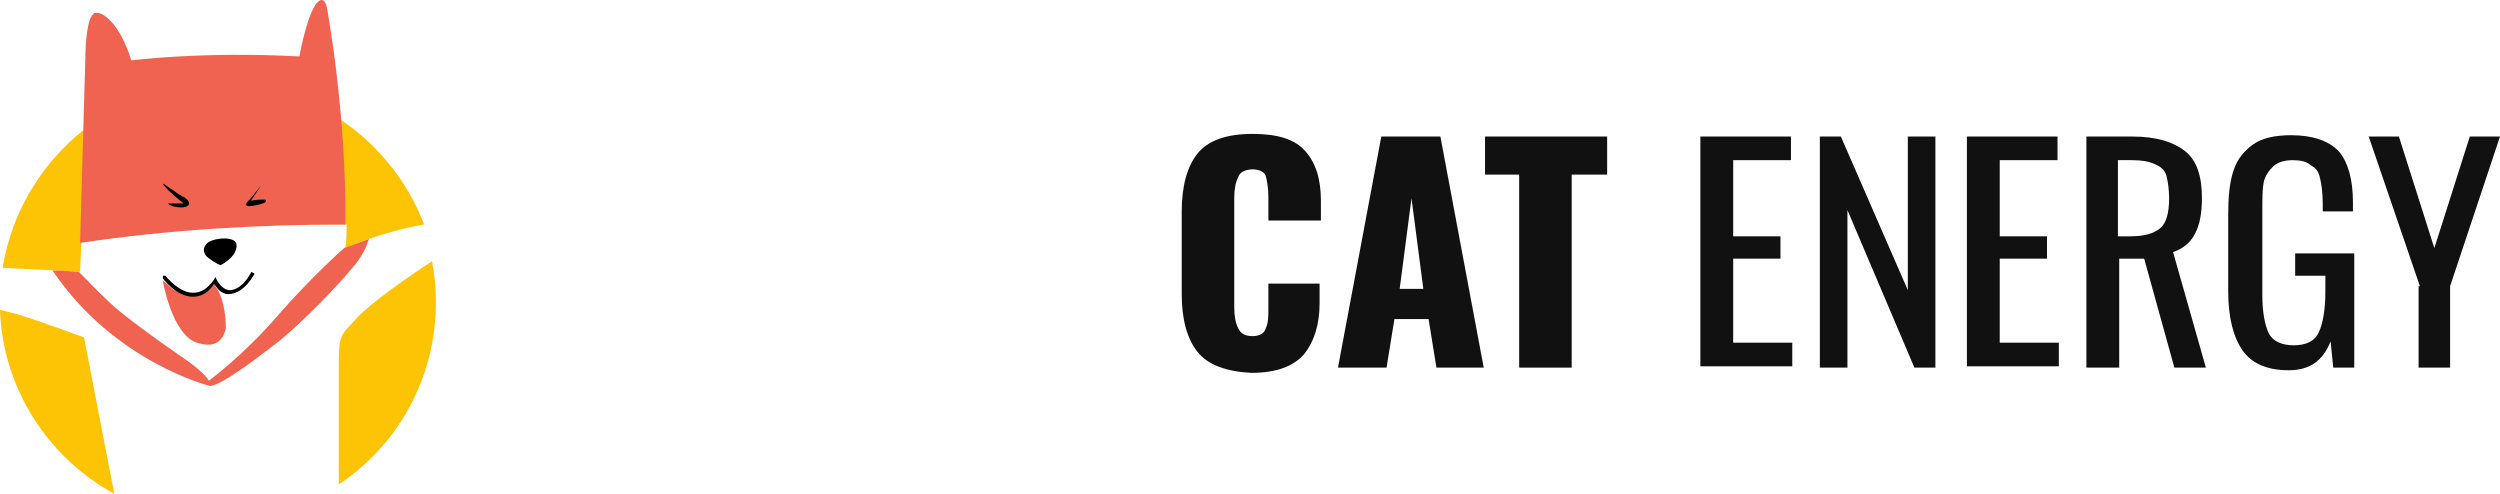
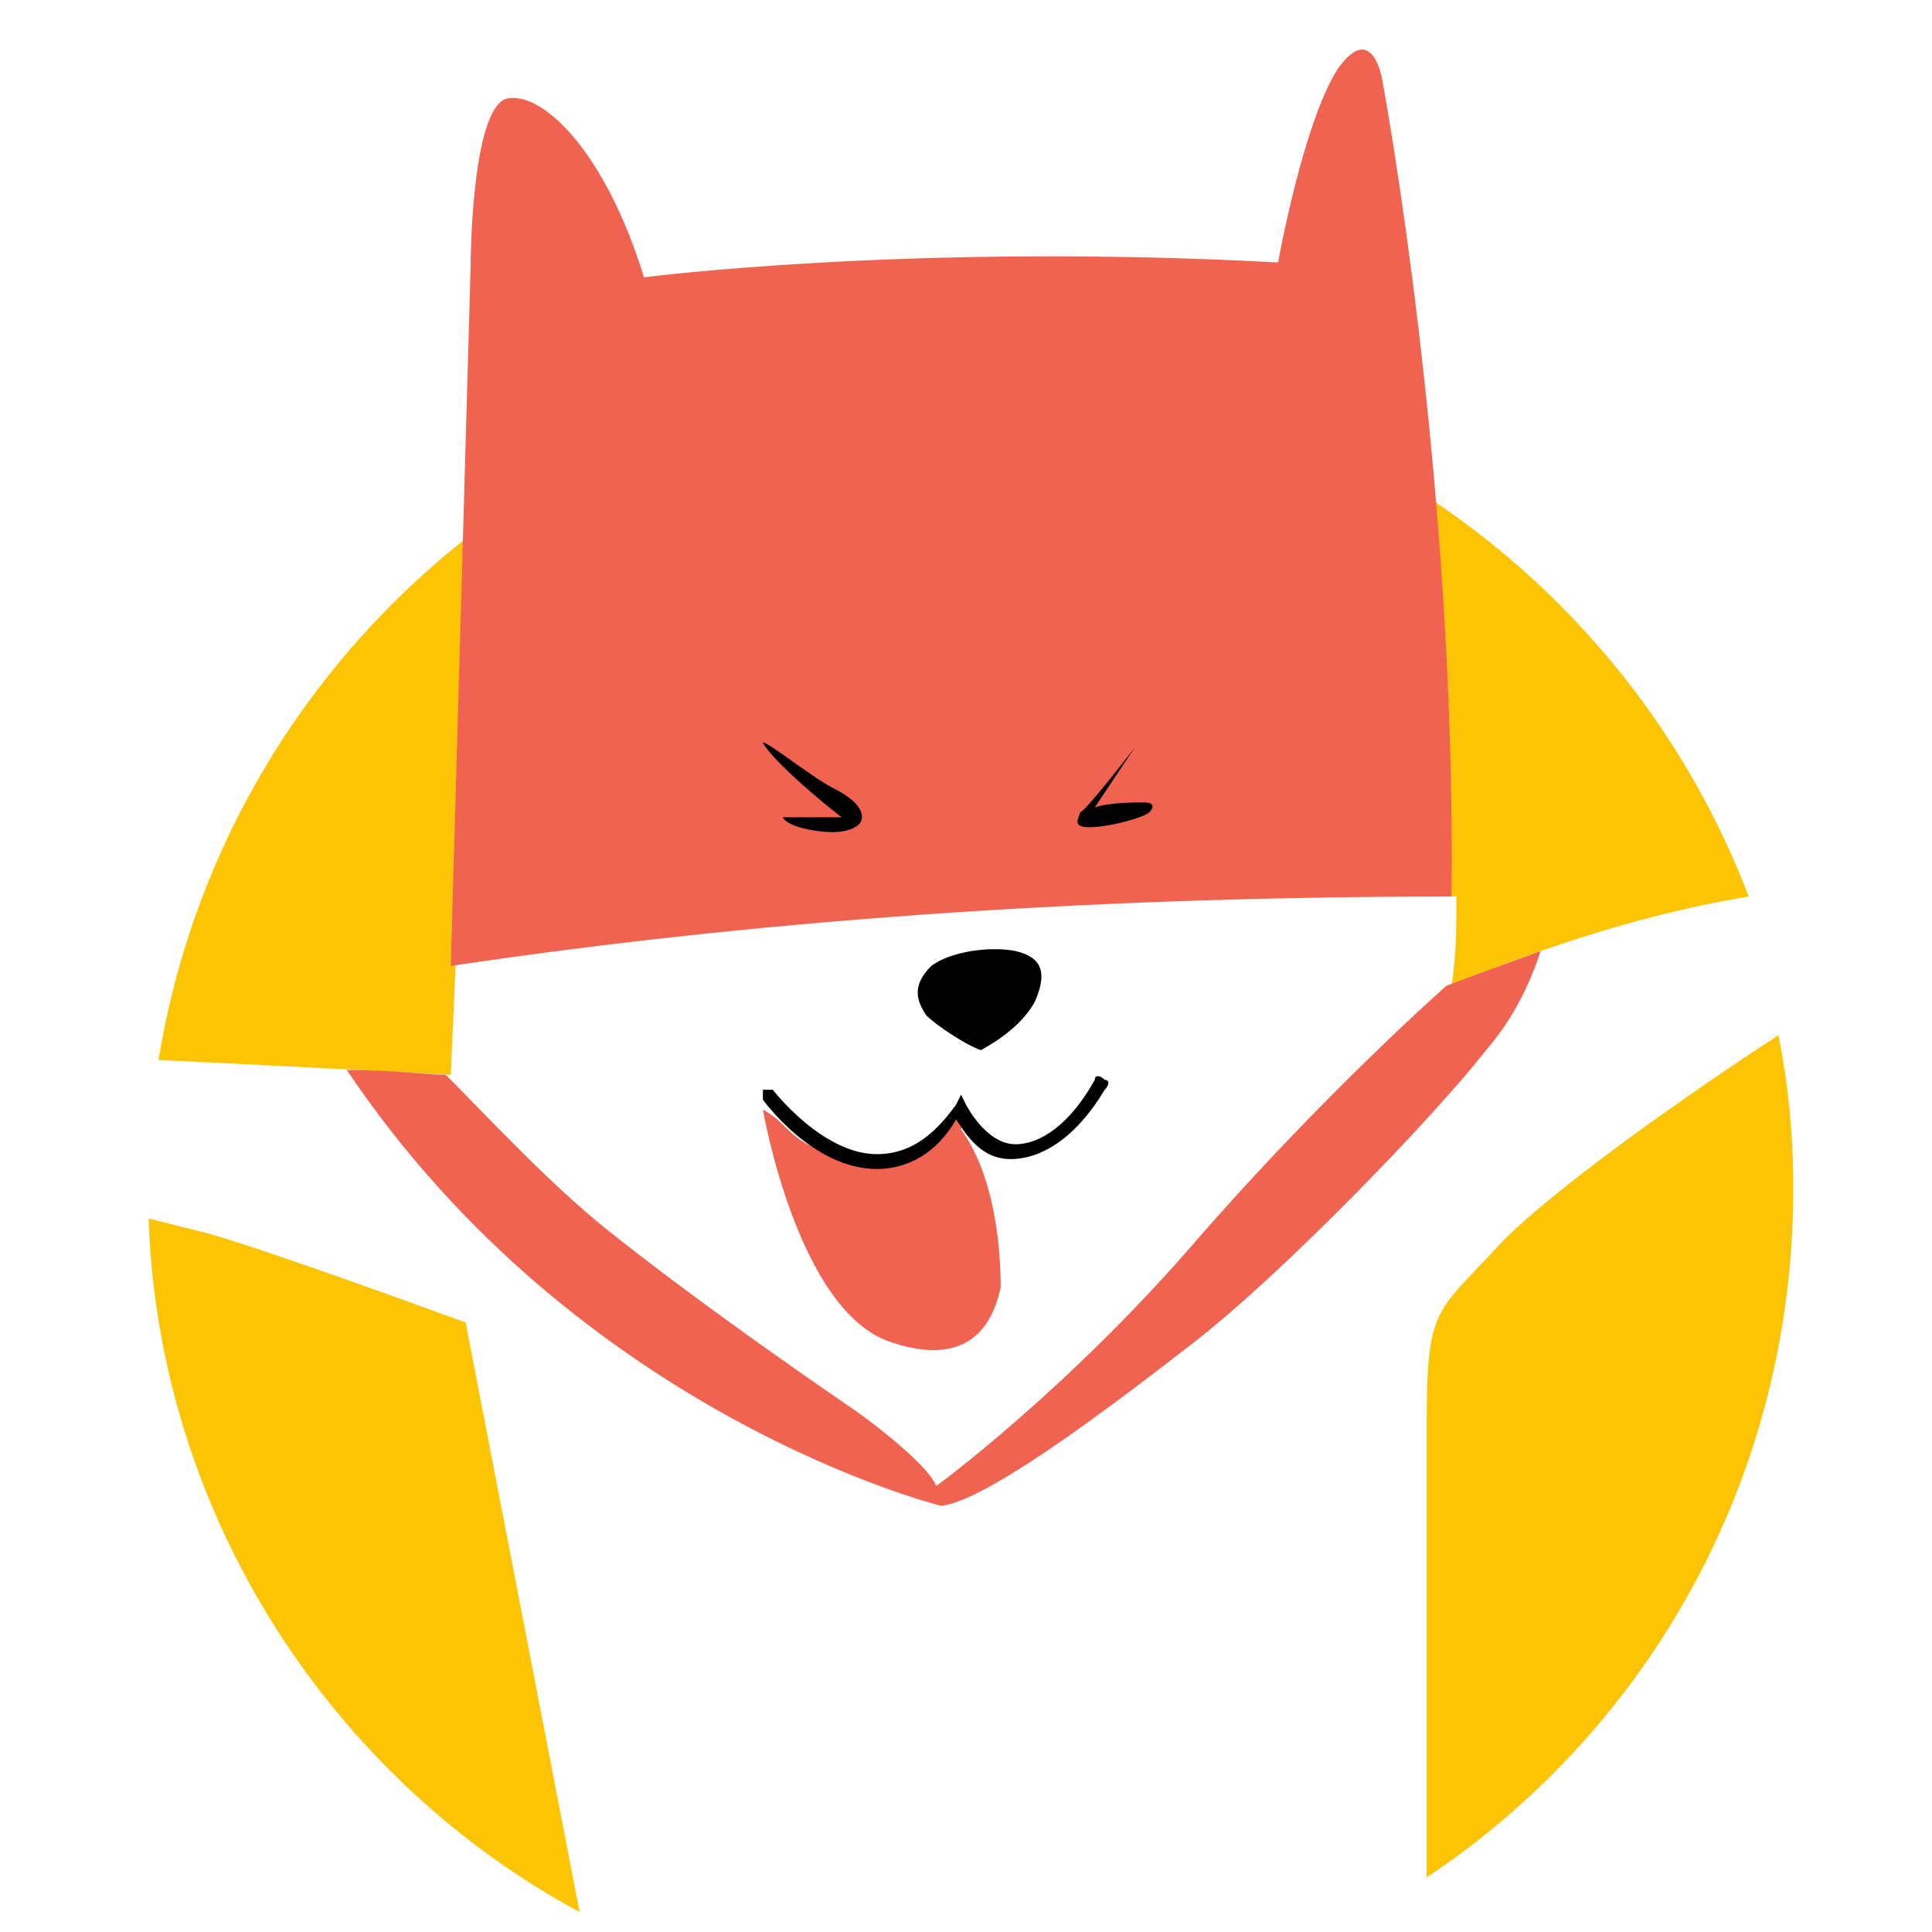
- <svg xmlns="http://www.w3.org/2000/svg" version="1.1" id="Layer_2" x="0px" y="0px" viewBox="0 0.002 190.4 37.598" style="enable-background:new 0 0 33.3 37.6;">
-   <style type="text/css">
-     .st0 {
-       fill: #FDC305;
-     }
-     .st1 {
-       fill: #F06351;
-     }
-   </style>
-   <g>
-     <path class="st0" d="M6.1,20.7l0.1-2.3c6.7-0.9,13.4-1.4,20.2-1.3c0,0.6,0,1.2-0.1,1.8c0,0,2.9-1.3,6-1.8     c-2.4-6.3-8.5-10.8-15.6-10.8c-8.3,0-15.2,6.1-16.5,14.1C2.4,20.5,6.1,20.7,6.1,20.7z" />
-     <path class="st0" d="M27.2,24.2c-1.2,1.3-1.4,1.2-1.4,3.5c0,0.9,0,4.9,0,9.2c4.5-3,7.4-8.1,7.4-13.9c0-1.1-0.1-2.1-0.3-3.1     C31.2,21,28.2,23.1,27.2,24.2z" />
-     <path class="st0" d="M6.4,25.7c0,0-3.8-1.4-5.2-1.8c-0.4-0.1-0.8-0.2-1.2-0.3c0.2,6,3.7,11.3,8.7,14L6.4,25.7z" />
-   </g>
-   <path class="st1" d="M26.3,17.1c0.1-8.5-1.4-16.5-1.4-16.5S24.7-0.6,24,0.4c-0.7,1.1-1.2,3.9-1.2,3.9c-7.4-0.4-12.8,0.3-12.8,0.3   C9.2,2,7.9,0.8,7.2,1C6.5,1.3,6.5,4.4,6.5,4.4L6.1,18.5C12.8,17.5,19.6,17.1,26.3,17.1z" />
-   <path d="M12.4,14c0-0.1,1,0.7,1.4,0.9c0.4,0.2,0.6,0.4,0.6,0.6c0,0.2-0.3,0.3-0.6,0.3s-0.9-0.1-1-0.3c0,0,0.6,0,0.9,0h0.3   C14.1,15.6,12.7,14.5,12.4,14z" />
-   <path d="M19.9,14.1c0,0-1,1.3-1.1,1.3c0,0.1-0.2,0.3,0.2,0.3s1.1-0.2,1.2-0.3c0.1-0.1,0.1-0.2-0.1-0.2c-0.2,0-0.7,0-1,0.1L19.9,14.1   C19.9,14.1,20,14,19.9,14.1z" />
-   <path d="M16.8,20.2c0,0,0.8-0.4,1.1-1c0.3-0.7,0-0.9-0.4-1c-0.5-0.1-1.3,0-1.7,0.3c-0.4,0.4-0.3,0.7-0.1,1   C15.9,19.7,16.5,20.1,16.8,20.2z" />
-   <path class="st1" d="M16.3,21.5c0,0-0.2,0.4-0.5,0.6c-0.2,0.2-0.6,0.4-1,0.4c-0.6,0-1.1-0.2-1.5-0.4c-0.2-0.1-0.4-0.3-0.5-0.4   c-0.2-0.2-0.4-0.3-0.4-0.3s0.7,4.1,2.6,4.7c1.8,0.6,2.1-0.7,2.2-1.1c0-0.3,0-2.1-0.8-3.2C16.5,21.4,16.4,21.6,16.3,21.5z" />
-   <g>
-     <path d="M14.7,22.6C14.7,22.6,14.7,22.6,14.7,22.6c-1.3,0-2.3-1.4-2.3-1.4c0-0.1,0-0.2,0-0.2c0.1,0,0.2,0,0.2,0c0,0,1,1.3,2.1,1.3     c0,0,0,0,0,0c0.6,0,1.1-0.3,1.6-1l0.1-0.2l0.1,0.2c0,0,0.4,0.8,1,0.8c0.5,0,1.1-0.4,1.6-1.3c0-0.1,0.1-0.1,0.2,0     c0.1,0,0.1,0.1,0,0.2c-0.6,1-1.3,1.4-1.9,1.4c-0.6,0-0.9-0.5-1.1-0.8C15.9,22.3,15.3,22.6,14.7,22.6z" />
-   </g>
-   <path class="st1" d="M26.2,18.9c0,0-2.5,2.2-5.1,5.2S15.9,29,15.9,29c-0.2-0.5-1.6-1.5-1.6-1.5s-3.1-2.1-5.2-3.8   c-1.2-1-2.3-2.2-3.1-3c-0.3,0-1.1-0.1-2-0.1c4.7,7,12,8.8,12,8.8c0.9-0.1,3.3-1.9,5.1-3.3c1.8-1.4,4.8-4.5,5.9-5.9   c0.6-0.7,0.9-1.4,1.1-2C27,18.6,26.2,18.9,26.2,18.9z" />
-   <g transform="matrix(1, 0, 0, 1, 90, 10.2)">
-     <path class="st0" d="M1.2,16.6c-0.8-1-1.2-2.5-1.2-4.4V5.9c0-1.9,0.4-3.4,1.2-4.4C2,0.5,3.4,0,5.4,0c1.9,0,3.2,0.4,4,1.3     c0.8,0.9,1.2,2.1,1.2,3.8v1.5H6.6V4.8c0-0.7-0.1-1.2-0.2-1.6C6.3,2.9,5.9,2.7,5.4,2.7S4.4,2.9,4.3,3.3C4.1,3.7,4,4.2,4,4.9v8.3     c0,0.7,0.1,1.2,0.3,1.6c0.2,0.4,0.5,0.6,1.1,0.6c0.5,0,0.9-0.2,1-0.6c0.2-0.4,0.2-0.9,0.2-1.6v-1.8h3.9v1.5c0,1.6-0.4,2.9-1.2,3.9     c-0.8,0.9-2.1,1.4-4,1.4C3.4,18.1,2,17.6,1.2,16.6z" style="fill: rgb(17, 17, 17);" />
-     <path class="st0" d="M15.2,0.2h4.5L23,17.8h-3.6l-0.6-3.7h-2.6l-0.6,3.7h-3.7L15.2,0.2z M18.4,11.8l-0.9-6.9l-0.9,6.9H18.4z" style="fill: rgb(17, 17, 17);" />
-     <path class="st0" d="M25.8,3.1h-2.7V0.2h9.3v2.9h-2.7v14.7h-4V3.1z" style="fill: rgb(17, 17, 17);" />
-     <path class="st0" d="M39.5,0.2h6.9v1.8H42v5.8h3.6v1.7H42v6.4h4.5v1.8h-7V0.2z" style="fill: rgb(17, 17, 17);" />
-     <path class="st0" d="M48.5,0.2h1.7l5.1,11.7V0.2h2.1v17.6h-1.6l-5.1-12v12h-2.1V0.2z" style="fill: rgb(17, 17, 17);" />
-     <path class="st0" d="M59.8,0.2h6.9v1.8h-4.4v5.8h3.6v1.7h-3.6v6.4h4.5v1.8h-7V0.2z" style="fill: rgb(17, 17, 17);" />
-     <path class="st0" d="M68.8,0.2h3.6c1.8,0,3.1,0.4,4,1.1s1.3,1.9,1.3,3.6c0,2.3-0.7,3.6-2.2,4.1l2.5,8.8h-2.4l-2.3-8.3h-1.9v8.3     h-2.5V0.2z M72.2,7.8c1.1,0,1.8-0.2,2.3-0.6C75,6.8,75.2,6,75.2,4.9c0-0.7-0.1-1.3-0.2-1.7s-0.4-0.7-0.9-0.9     c-0.4-0.2-1-0.3-1.7-0.3h-1.1v5.8H72.2z" style="fill: rgb(17, 17, 17);" />
-     <path class="st0" d="M80.8,16.5c-0.7-1-1.1-2.5-1.1-4.5V6.2c0-1.4,0.1-2.5,0.4-3.4c0.3-0.9,0.8-1.5,1.5-2c0.7-0.5,1.7-0.7,2.9-0.7     c1.6,0,2.8,0.4,3.6,1.2c0.7,0.8,1.1,2.1,1.1,3.9v0.7h-2.3V5.3c0-0.8-0.1-1.5-0.2-1.9c-0.1-0.5-0.3-0.8-0.7-1     C85.7,2.1,85.2,2,84.6,2c-0.7,0-1.2,0.2-1.5,0.5c-0.3,0.3-0.6,0.7-0.7,1.2c-0.1,0.5-0.1,1.2-0.1,2.1v6.5c0,1.3,0.2,2.3,0.5,2.9     c0.3,0.6,1,0.9,1.9,0.9c0.9,0,1.6-0.3,1.9-1c0.3-0.6,0.5-1.7,0.5-3.1v-1.2h-2.3V9.1h4.5v8.7h-1.6l-0.2-2c-0.6,1.5-1.6,2.2-3.2,2.2     C82.7,18,81.5,17.5,80.8,16.5z" style="fill: rgb(17, 17, 17);" />
-     <path class="st0" d="M94.3,11.6L90.4,0.2h2.3l2.7,8.5l2.7-8.5h2.3l-3.8,11.4v6.2h-2.4V11.6z" style="fill: rgb(17, 17, 17);" />
-   </g>
+ <svg xmlns="http://www.w3.org/2000/svg" width="39" height="39" viewBox="0 0 39 39" fill="none">
+   <path d="M9.1 21.698L9.2 19.398C15.9 18.498 22.6 17.998 29.4 18.098C29.4 18.698 29.4 19.298 29.3 19.898C29.3 19.898 32.2 18.598 35.3 18.098C32.9 11.798 26.8 7.298 19.7 7.298C11.4 7.298 4.5 13.398 3.2 21.398C5.4 21.498 9.1 21.698 9.1 21.698Z" fill="#FDC305" />
+   <path d="M30.2 25.198C29 26.498 28.8 26.398 28.8 28.698C28.8 29.598 28.8 33.598 28.8 37.898C33.3 34.898 36.2 29.798 36.2 23.998C36.2 22.898 36.1 21.898 35.9 20.898C34.2 21.998 31.2 24.098 30.2 25.198Z" fill="#FDC305" />
+   <path d="M9.4 26.698C9.4 26.698 5.6 25.298 4.2 24.898C3.8 24.798 3.4 24.698 3 24.598C3.2 30.598 6.7 35.898 11.7 38.598L9.4 26.698Z" fill="#FDC305" />
+   <path d="M29.3 18.098C29.4 9.598 27.9 1.598 27.9 1.598C27.9 1.598 27.7 0.398 27 1.398C26.3 2.498 25.8 5.298 25.8 5.298C18.4 4.898 13 5.598 13 5.598C12.2 2.998 10.9 1.798 10.2 1.998C9.5 2.298 9.5 5.398 9.5 5.398L9.1 19.498C15.8 18.498 22.6 18.098 29.3 18.098Z" fill="#F06351" />
+   <path d="M15.4 14.998C15.4 14.898 16.4 15.698 16.8 15.898C17.2 16.098 17.4 16.298 17.4 16.498C17.4 16.698 17.1 16.798 16.8 16.798C16.5 16.798 15.9 16.698 15.8 16.498C15.8 16.498 16.4 16.498 16.7 16.498H17C17.1 16.598 15.7 15.498 15.4 14.998Z" fill="black" />
+   <path d="M22.9 15.098C22.9 15.098 21.9 16.398 21.8 16.398C21.8 16.498 21.6 16.698 22 16.698C22.4 16.698 23.1 16.498 23.2 16.398C23.3 16.298 23.3 16.198 23.1 16.198C22.9 16.198 22.4 16.198 22.1 16.298L22.9 15.098C23 14.998 22.9 15.098 22.9 15.098Z" fill="black" />
+   <path d="M19.8 21.198C19.8 21.198 20.6 20.798 20.9 20.198C21.2 19.498 20.9 19.298 20.5 19.198C20 19.098 19.2 19.198 18.8 19.498C18.4 19.898 18.5 20.198 18.7 20.498C18.9 20.698 19.5 21.098 19.8 21.198Z" fill="black" />
+   <path d="M19.3 22.498C19.3 22.498 19.1 22.898 18.8 23.098C18.6 23.298 18.2 23.498 17.8 23.498C17.2 23.498 16.7 23.298 16.3 23.098C16.1 22.998 15.9 22.798 15.8 22.698C15.6 22.498 15.4 22.398 15.4 22.398C15.4 22.398 16.1 26.498 18 27.098C19.8 27.698 20.1 26.398 20.2 25.998C20.2 25.698 20.2 23.898 19.4 22.798C19.5 22.398 19.4 22.598 19.3 22.498Z" fill="#F06351" />
+   <path d="M17.7 23.598C16.4 23.598 15.4 22.198 15.4 22.198C15.4 22.098 15.4 21.998 15.4 21.998C15.5 21.998 15.6 21.998 15.6 21.998C15.6 21.998 16.6 23.298 17.7 23.298C18.3 23.298 18.8 22.998 19.3 22.298L19.4 22.098L19.5 22.298C19.5 22.298 19.9 23.098 20.5 23.098C21 23.098 21.6 22.698 22.1 21.798C22.1 21.698 22.2 21.698 22.3 21.798C22.4 21.798 22.4 21.898 22.3 21.998C21.7 22.998 21 23.398 20.4 23.398C19.8 23.398 19.5 22.898 19.3 22.598C18.9 23.298 18.3 23.598 17.7 23.598Z" fill="black" />
+   <path d="M29.2 19.898C29.2 19.898 26.7 22.098 24.1 25.098C21.5 28.098 18.9 29.998 18.9 29.998C18.7 29.498 17.3 28.498 17.3 28.498C17.3 28.498 14.2 26.398 12.1 24.698C10.9 23.698 9.8 22.498 9 21.698C8.7 21.698 7.9 21.598 7 21.598C11.7 28.598 19 30.398 19 30.398C19.9 30.298 22.3 28.498 24.1 27.098C25.9 25.698 28.9 22.598 30 21.198C30.6 20.498 30.9 19.798 31.1 19.198C30 19.598 29.2 19.898 29.2 19.898Z" fill="#F06351" />
</svg>
